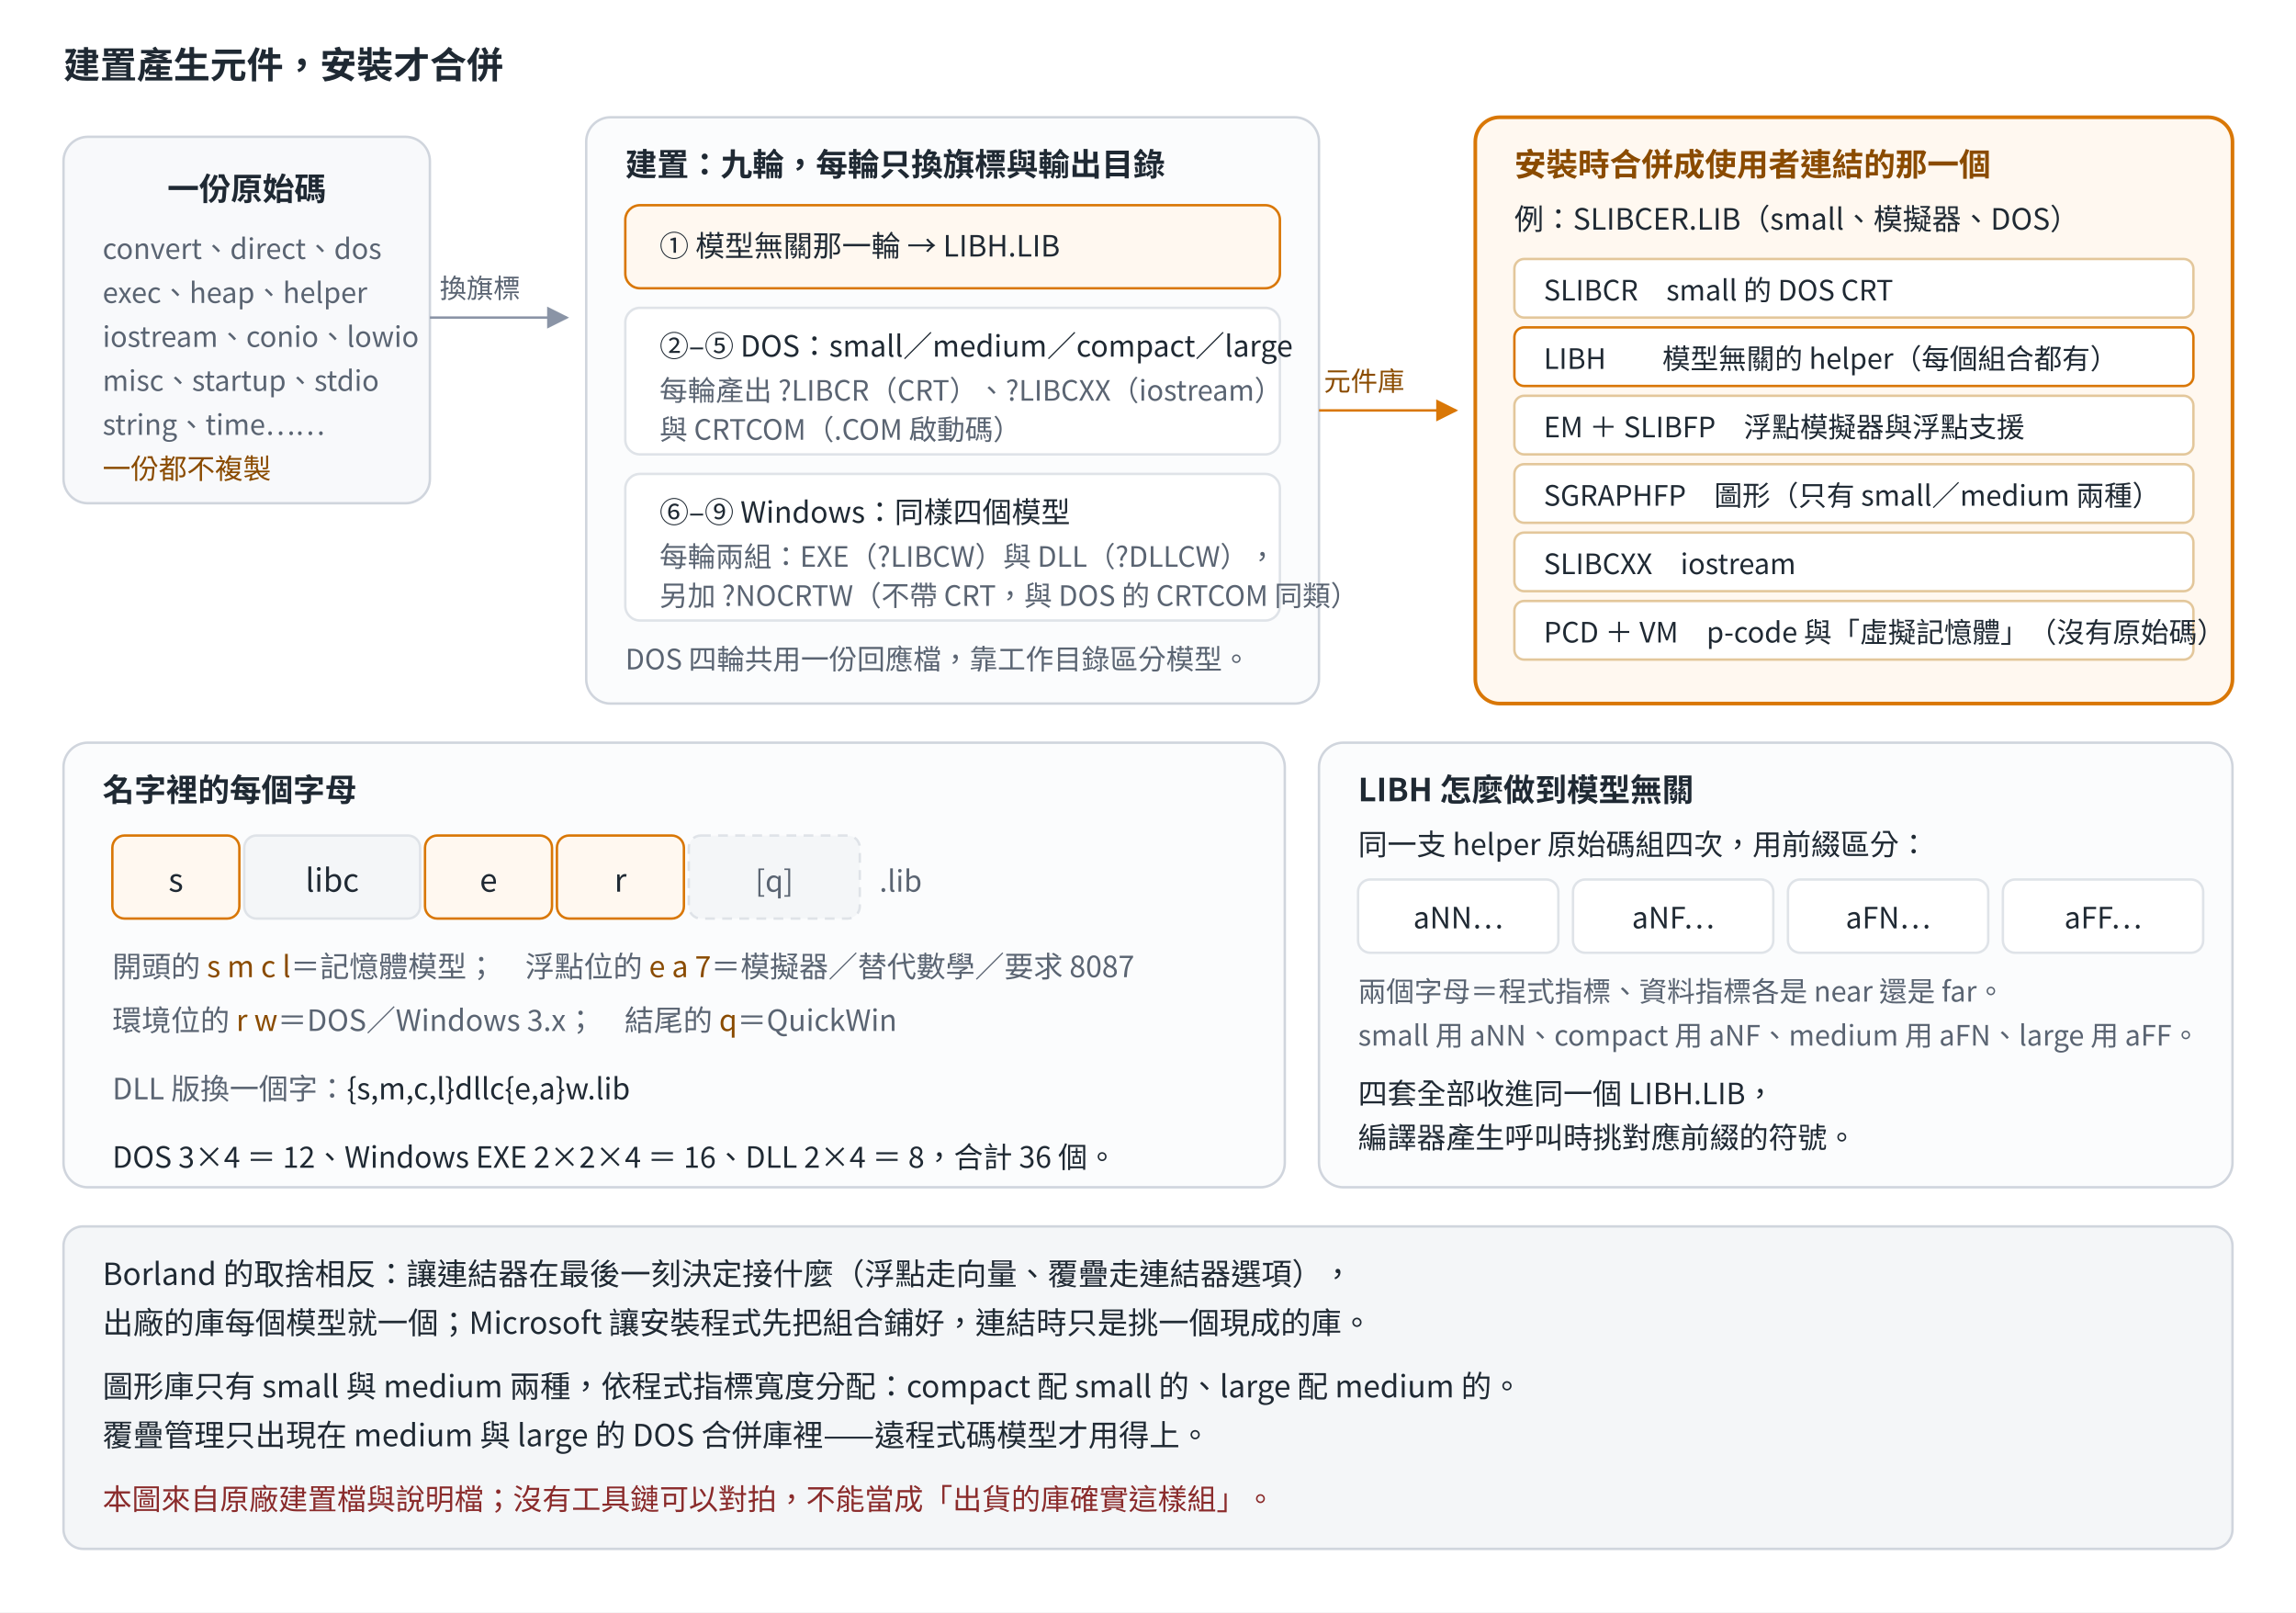
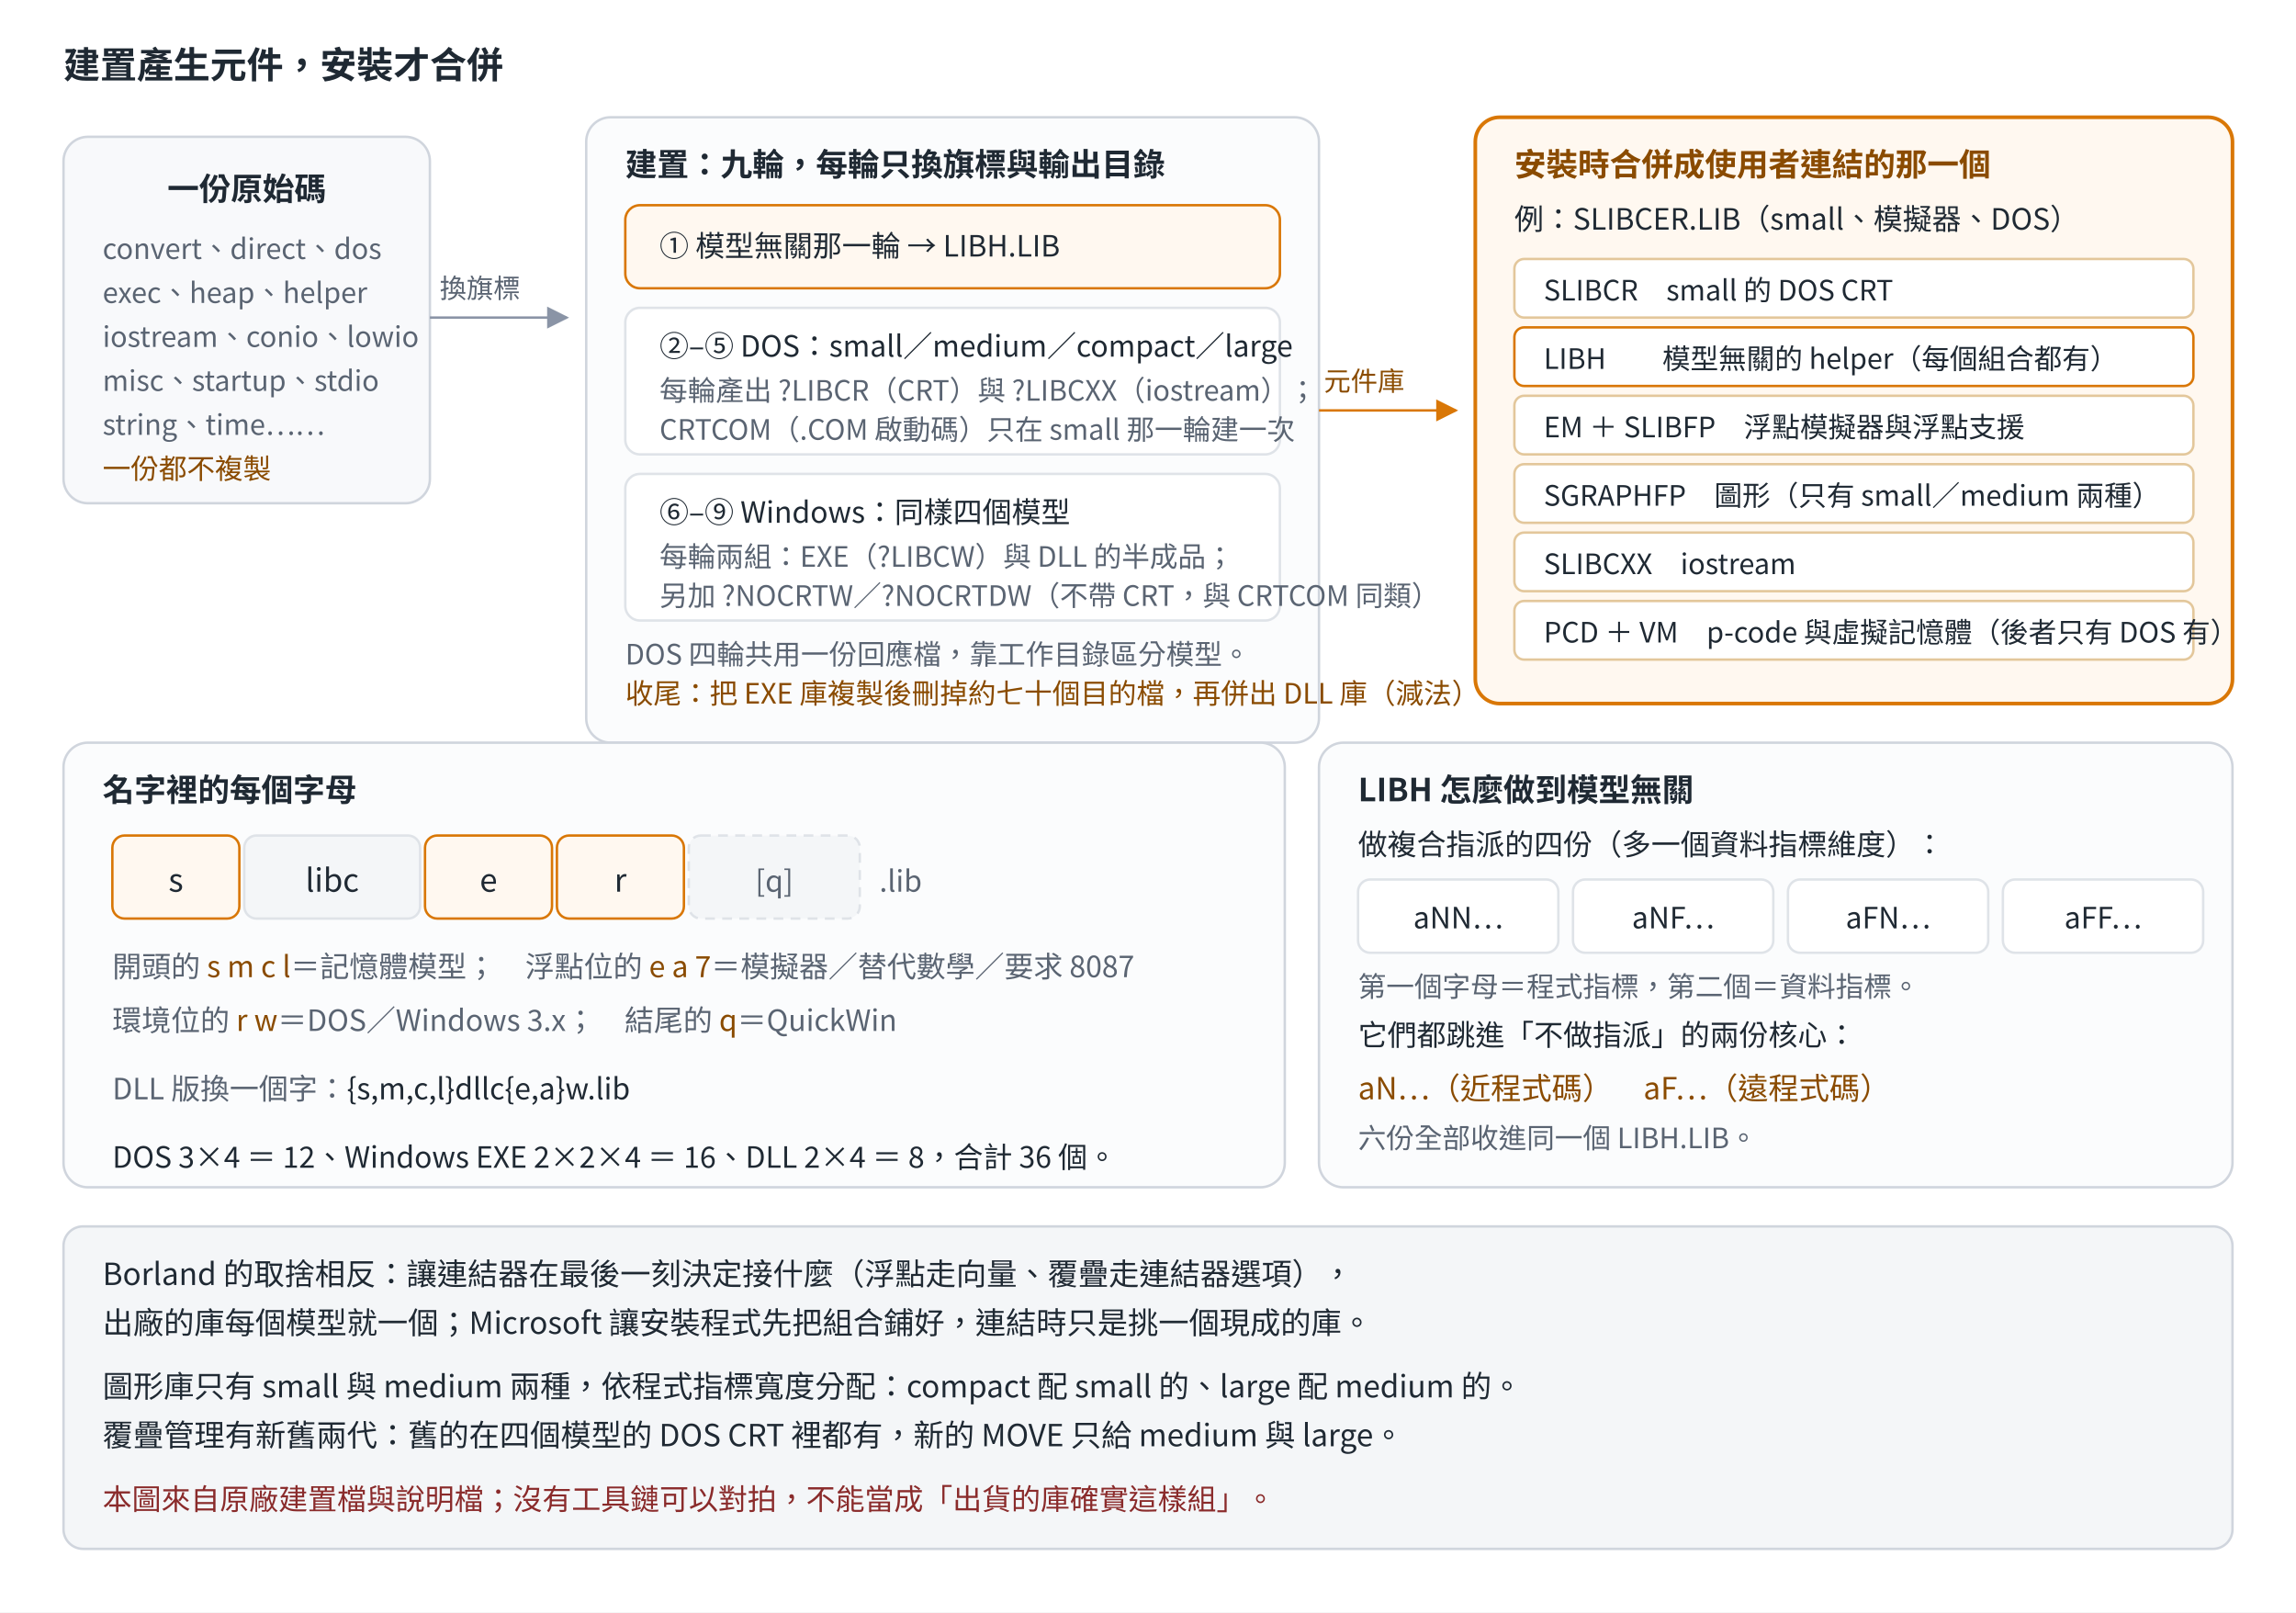
<svg xmlns="http://www.w3.org/2000/svg" width="940" height="660" viewBox="0 0 940 660" font-family="'Noto Sans CJK TC','PingFang TC','Microsoft JhengHei',sans-serif">
  <rect width="940" height="660" fill="#ffffff" />
  <defs>
    <marker id="v1" markerWidth="9" markerHeight="9" refX="8" refY="4.5" orient="auto">
      <path d="M0,0 L9,4.5 L0,9 z" fill="#8a94a6" />
    </marker>
    <marker id="v2" markerWidth="9" markerHeight="9" refX="8" refY="4.5" orient="auto">
      <path d="M0,0 L9,4.5 L0,9 z" fill="#d97706" />
    </marker>
  </defs>
  <text x="26" y="32" font-size="15" font-weight="bold" fill="#1f2933">建置產生元件，安裝才合併</text>
  <rect x="26" y="56" width="150" height="150" rx="10" fill="#f8f9fb" stroke="#d0d5dd" />
  <text x="101" y="82" text-anchor="middle" font-size="13" font-weight="bold" fill="#1f2933">一份原始碼</text>
  <text x="42" y="106" font-size="11.5" fill="#5a6472">convert、direct、dos</text>
  <text x="42" y="124" font-size="11.5" fill="#5a6472">exec、heap、helper</text>
  <text x="42" y="142" font-size="11.5" fill="#5a6472">iostream、conio、lowio</text>
  <text x="42" y="160" font-size="11.5" fill="#5a6472">misc、startup、stdio</text>
  <text x="42" y="178" font-size="11.5" fill="#5a6472">string、time⋯⋯</text>
  <text x="42" y="196" font-size="11.5" fill="#8a4b00">一份都不複製</text>
  <path d="M176,130 L232,130" stroke="#8a94a6" fill="none" marker-end="url(#v1)" />
  <text x="180" y="122" font-size="11" fill="#5a6472">換旗標</text>
-   <rect x="240" y="48" width="300" height="240" rx="10" fill="#fbfcfd" stroke="#d0d5dd" />
+   <rect x="240" y="48" width="300" height="256" rx="10" fill="#fbfcfd" stroke="#d0d5dd" />
  <text x="256" y="72" font-size="13" font-weight="bold" fill="#1f2933">建置：九輪，每輪只換旗標與輸出目錄</text>
  <rect x="256" y="84" width="268" height="34" rx="6" fill="#fff8f0" stroke="#d97706" />
  <text x="270" y="105" font-size="12" fill="#1f2933">① 模型無關那一輪 → LIBH.LIB</text>
  <rect x="256" y="126" width="268" height="60" rx="6" fill="#ffffff" stroke="#dfe3e8" />
  <text x="270" y="146" font-size="12" fill="#1f2933">②–⑤ DOS：small／medium／compact／large</text>
-   <text x="270" y="164" font-size="11.5" fill="#5a6472">每輪產出 ?LIBCR（CRT）、?LIBCXX（iostream）</text>
-   <text x="270" y="180" font-size="11.5" fill="#5a6472">與 CRTCOM（.COM 啟動碼）</text>
+   <text x="270" y="164" font-size="11.5" fill="#5a6472">每輪產出 ?LIBCR（CRT）與 ?LIBCXX（iostream）；</text>
+   <text x="270" y="180" font-size="11.5" fill="#5a6472">CRTCOM（.COM 啟動碼）只在 small 那一輪建一次</text>
  <rect x="256" y="194" width="268" height="60" rx="6" fill="#ffffff" stroke="#dfe3e8" />
  <text x="270" y="214" font-size="12" fill="#1f2933">⑥–⑨ Windows：同樣四個模型</text>
-   <text x="270" y="232" font-size="11.5" fill="#5a6472">每輪兩組：EXE（?LIBCW）與 DLL（?DLLCW），</text>
-   <text x="270" y="248" font-size="11.5" fill="#5a6472">另加 ?NOCRTW（不帶 CRT，與 DOS 的 CRTCOM 同類）</text>
-   <text x="256" y="274" font-size="11.5" fill="#5a6472">DOS 四輪共用一份回應檔，靠工作目錄區分模型。</text>
+   <text x="270" y="232" font-size="11.5" fill="#5a6472">每輪兩組：EXE（?LIBCW）與 DLL 的半成品；</text>
+   <text x="270" y="248" font-size="11.5" fill="#5a6472">另加 ?NOCRTW／?NOCRTDW（不帶 CRT，與 CRTCOM 同類）</text>
+   <text x="256" y="272" font-size="11.5" fill="#5a6472">DOS 四輪共用一份回應檔，靠工作目錄區分模型。</text>
+   <text x="256" y="288" font-size="11.5" fill="#8a4b00">收尾：把 EXE 庫複製後刪掉約七十個目的檔，再併出 DLL 庫（減法）</text>
  <path d="M540,168 L596,168" stroke="#d97706" fill="none" marker-end="url(#v2)" />
  <text x="542" y="160" font-size="11" fill="#8a4b00">元件庫</text>
  <rect x="604" y="48" width="310" height="240" rx="10" fill="#fff8f0" stroke="#d97706" stroke-width="1.5" />
  <text x="620" y="72" font-size="13" font-weight="bold" fill="#8a4b00">安裝時合併成使用者連結的那一個</text>
  <text x="620" y="94" font-size="12" fill="#1f2933">例：SLIBCER.LIB（small、模擬器、DOS）</text>
  <g font-size="11.5" fill="#1f2933">
    <rect x="620" y="106" width="278" height="24" rx="4" fill="#ffffff" stroke="#e3c79b" />
    <text x="632" y="123">SLIBCR　small 的 DOS CRT</text>
    <rect x="620" y="134" width="278" height="24" rx="4" fill="#ffffff" stroke="#d97706" />
    <text x="632" y="151">LIBH　　模型無關的 helper（每個組合都有）</text>
    <rect x="620" y="162" width="278" height="24" rx="4" fill="#ffffff" stroke="#e3c79b" />
    <text x="632" y="179">EM ＋ SLIBFP　浮點模擬器與浮點支援</text>
    <rect x="620" y="190" width="278" height="24" rx="4" fill="#ffffff" stroke="#e3c79b" />
    <text x="632" y="207">SGRAPHFP　圖形（只有 small／medium 兩種）</text>
    <rect x="620" y="218" width="278" height="24" rx="4" fill="#ffffff" stroke="#e3c79b" />
    <text x="632" y="235">SLIBCXX　iostream</text>
    <rect x="620" y="246" width="278" height="24" rx="4" fill="#ffffff" stroke="#e3c79b" />
-     <text x="632" y="263">PCD ＋ VM　p-code 與「虛擬記憶體」（沒有原始碼）</text>
+     <text x="632" y="263">PCD ＋ VM　p-code 與虛擬記憶體（後者只有 DOS 有）</text>
  </g>
  <rect x="26" y="304" width="500" height="182" rx="10" fill="#fbfcfd" stroke="#d0d5dd" />
  <text x="42" y="328" font-size="13" font-weight="bold" fill="#1f2933">名字裡的每個字母</text>
  <g font-size="13" fill="#1f2933">
    <rect x="46" y="342" width="52" height="34" rx="5" fill="#fff8f0" stroke="#d97706" />
    <text x="72" y="365" text-anchor="middle">s</text>
    <rect x="100" y="342" width="72" height="34" rx="5" fill="#f4f6f8" stroke="#dfe3e8" />
    <text x="136" y="365" text-anchor="middle">libc</text>
    <rect x="174" y="342" width="52" height="34" rx="5" fill="#fff8f0" stroke="#d97706" />
    <text x="200" y="365" text-anchor="middle">e</text>
    <rect x="228" y="342" width="52" height="34" rx="5" fill="#fff8f0" stroke="#d97706" />
    <text x="254" y="365" text-anchor="middle">r</text>
    <rect x="282" y="342" width="70" height="34" rx="5" fill="#f4f6f8" stroke="#dfe3e8" stroke-dasharray="4 3" />
    <text x="317" y="365" text-anchor="middle" font-size="12" fill="#5a6472">[q]</text>
    <text x="360" y="365" font-size="12" fill="#5a6472">.lib</text>
  </g>
  <g font-size="12">
    <text x="46" y="400" fill="#5a6472">開頭的 <tspan fill="#8a4b00">s m c l</tspan>＝記憶體模型；　浮點位的 <tspan fill="#8a4b00">e a 7</tspan>＝模擬器／替代數學／要求 8087</text>
    <text x="46" y="422" fill="#5a6472">環境位的 <tspan fill="#8a4b00">r w</tspan>＝DOS／Windows 3.x；　結尾的 <tspan fill="#8a4b00">q</tspan>＝QuickWin</text>
    <text x="46" y="450" fill="#5a6472">DLL 版換一個字：<tspan fill="#1f2933">{s,m,c,l}dllc{e,a}w.lib</tspan>
    </text>
  </g>
  <text x="46" y="478" font-size="12" fill="#1f2933">DOS 3×4 ＝ 12、Windows EXE 2×2×4 ＝ 16、DLL 2×4 ＝ 8，合計 36 個。</text>
  <rect x="540" y="304" width="374" height="182" rx="10" fill="#fbfcfd" stroke="#d0d5dd" />
  <text x="556" y="328" font-size="13" font-weight="bold" fill="#1f2933">LIBH 怎麼做到模型無關</text>
-   <text x="556" y="350" font-size="12" fill="#1f2933">同一支 helper 原始碼組四次，用前綴區分：</text>
+   <text x="556" y="350" font-size="12" fill="#1f2933">做複合指派的四份（多一個資料指標維度）：</text>
  <g font-size="12">
    <rect x="556" y="360" width="82" height="30" rx="5" fill="#ffffff" stroke="#dfe3e8" />
    <text x="597" y="380" text-anchor="middle" fill="#1f2933">aNN…</text>
    <rect x="644" y="360" width="82" height="30" rx="5" fill="#ffffff" stroke="#dfe3e8" />
    <text x="685" y="380" text-anchor="middle" fill="#1f2933">aNF…</text>
    <rect x="732" y="360" width="82" height="30" rx="5" fill="#ffffff" stroke="#dfe3e8" />
    <text x="773" y="380" text-anchor="middle" fill="#1f2933">aFN…</text>
    <rect x="820" y="360" width="82" height="30" rx="5" fill="#ffffff" stroke="#dfe3e8" />
    <text x="861" y="380" text-anchor="middle" fill="#1f2933">aFF…</text>
  </g>
-   <text x="556" y="410" font-size="11.5" fill="#5a6472">兩個字母＝程式指標、資料指標各是 near 還是 far。</text>
-   <text x="556" y="428" font-size="11.5" fill="#5a6472">small 用 aNN、compact 用 aNF、medium 用 aFN、large 用 aFF。</text>
-   <text x="556" y="452" font-size="12" fill="#1f2933">四套全部收進同一個 LIBH.LIB，</text>
-   <text x="556" y="470" font-size="12" fill="#1f2933">編譯器產生呼叫時挑對應前綴的符號。</text>
+   <text x="556" y="408" font-size="11.5" fill="#5a6472">第一個字母＝程式指標，第二個＝資料指標。</text>
+   <text x="556" y="428" font-size="12" fill="#1f2933">它們都跳進「不做指派」的兩份核心：</text>
+   <text x="556" y="450" font-size="12.5" fill="#8a4b00">aN…（近程式碼）　aF…（遠程式碼）</text>
+   <text x="556" y="470" font-size="11.5" fill="#5a6472">六份全部收進同一個 LIBH.LIB。</text>
  <rect x="26" y="502" width="888" height="132" rx="8" fill="#f4f6f8" stroke="#d0d5dd" />
  <text x="42" y="526" font-size="12.5" fill="#1f2933">Borland 的取捨相反：讓連結器在最後一刻決定接什麼（浮點走向量、覆疊走連結器選項），</text>
  <text x="42" y="546" font-size="12.5" fill="#1f2933">出廠的庫每個模型就一個；Microsoft 讓安裝程式先把組合鋪好，連結時只是挑一個現成的庫。</text>
  <text x="42" y="572" font-size="12.5" fill="#1f2933">圖形庫只有 small 與 medium 兩種，依程式指標寬度分配：compact 配 small 的、large 配 medium 的。</text>
-   <text x="42" y="592" font-size="12.5" fill="#1f2933">覆疊管理只出現在 medium 與 large 的 DOS 合併庫裡——遠程式碼模型才用得上。</text>
+   <text x="42" y="592" font-size="12.5" fill="#1f2933">覆疊管理有新舊兩代：舊的在四個模型的 DOS CRT 裡都有，新的 MOVE 只給 medium 與 large。</text>
  <text x="42" y="618" font-size="12" fill="#8a2b2b">本圖來自原廠建置檔與說明檔；沒有工具鏈可以對拍，不能當成「出貨的庫確實這樣組」。</text>
</svg>
